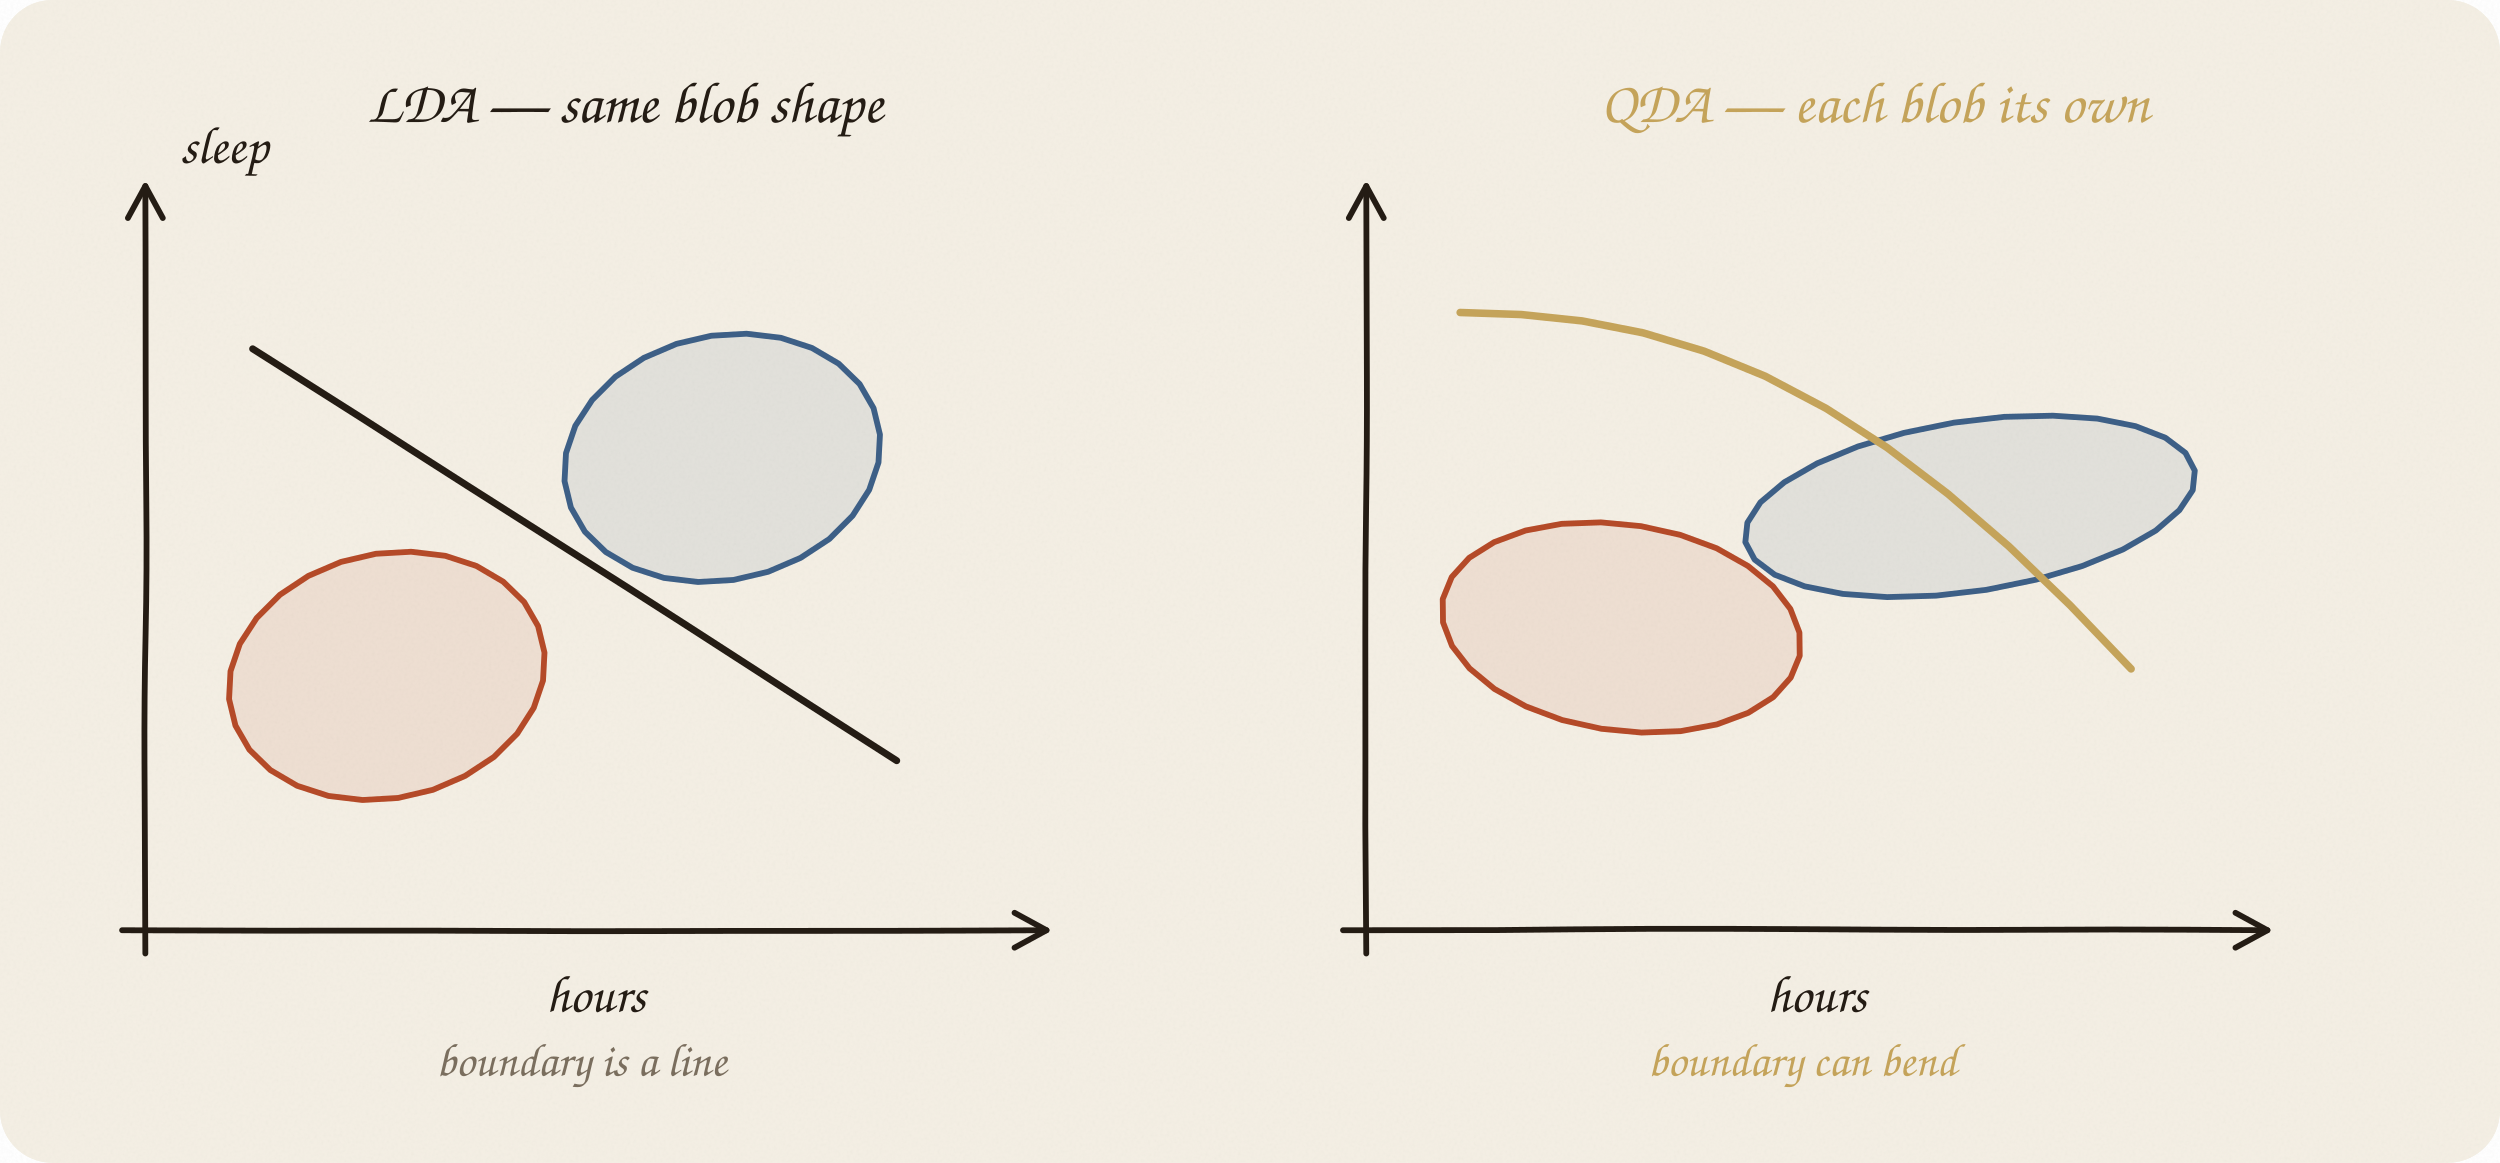
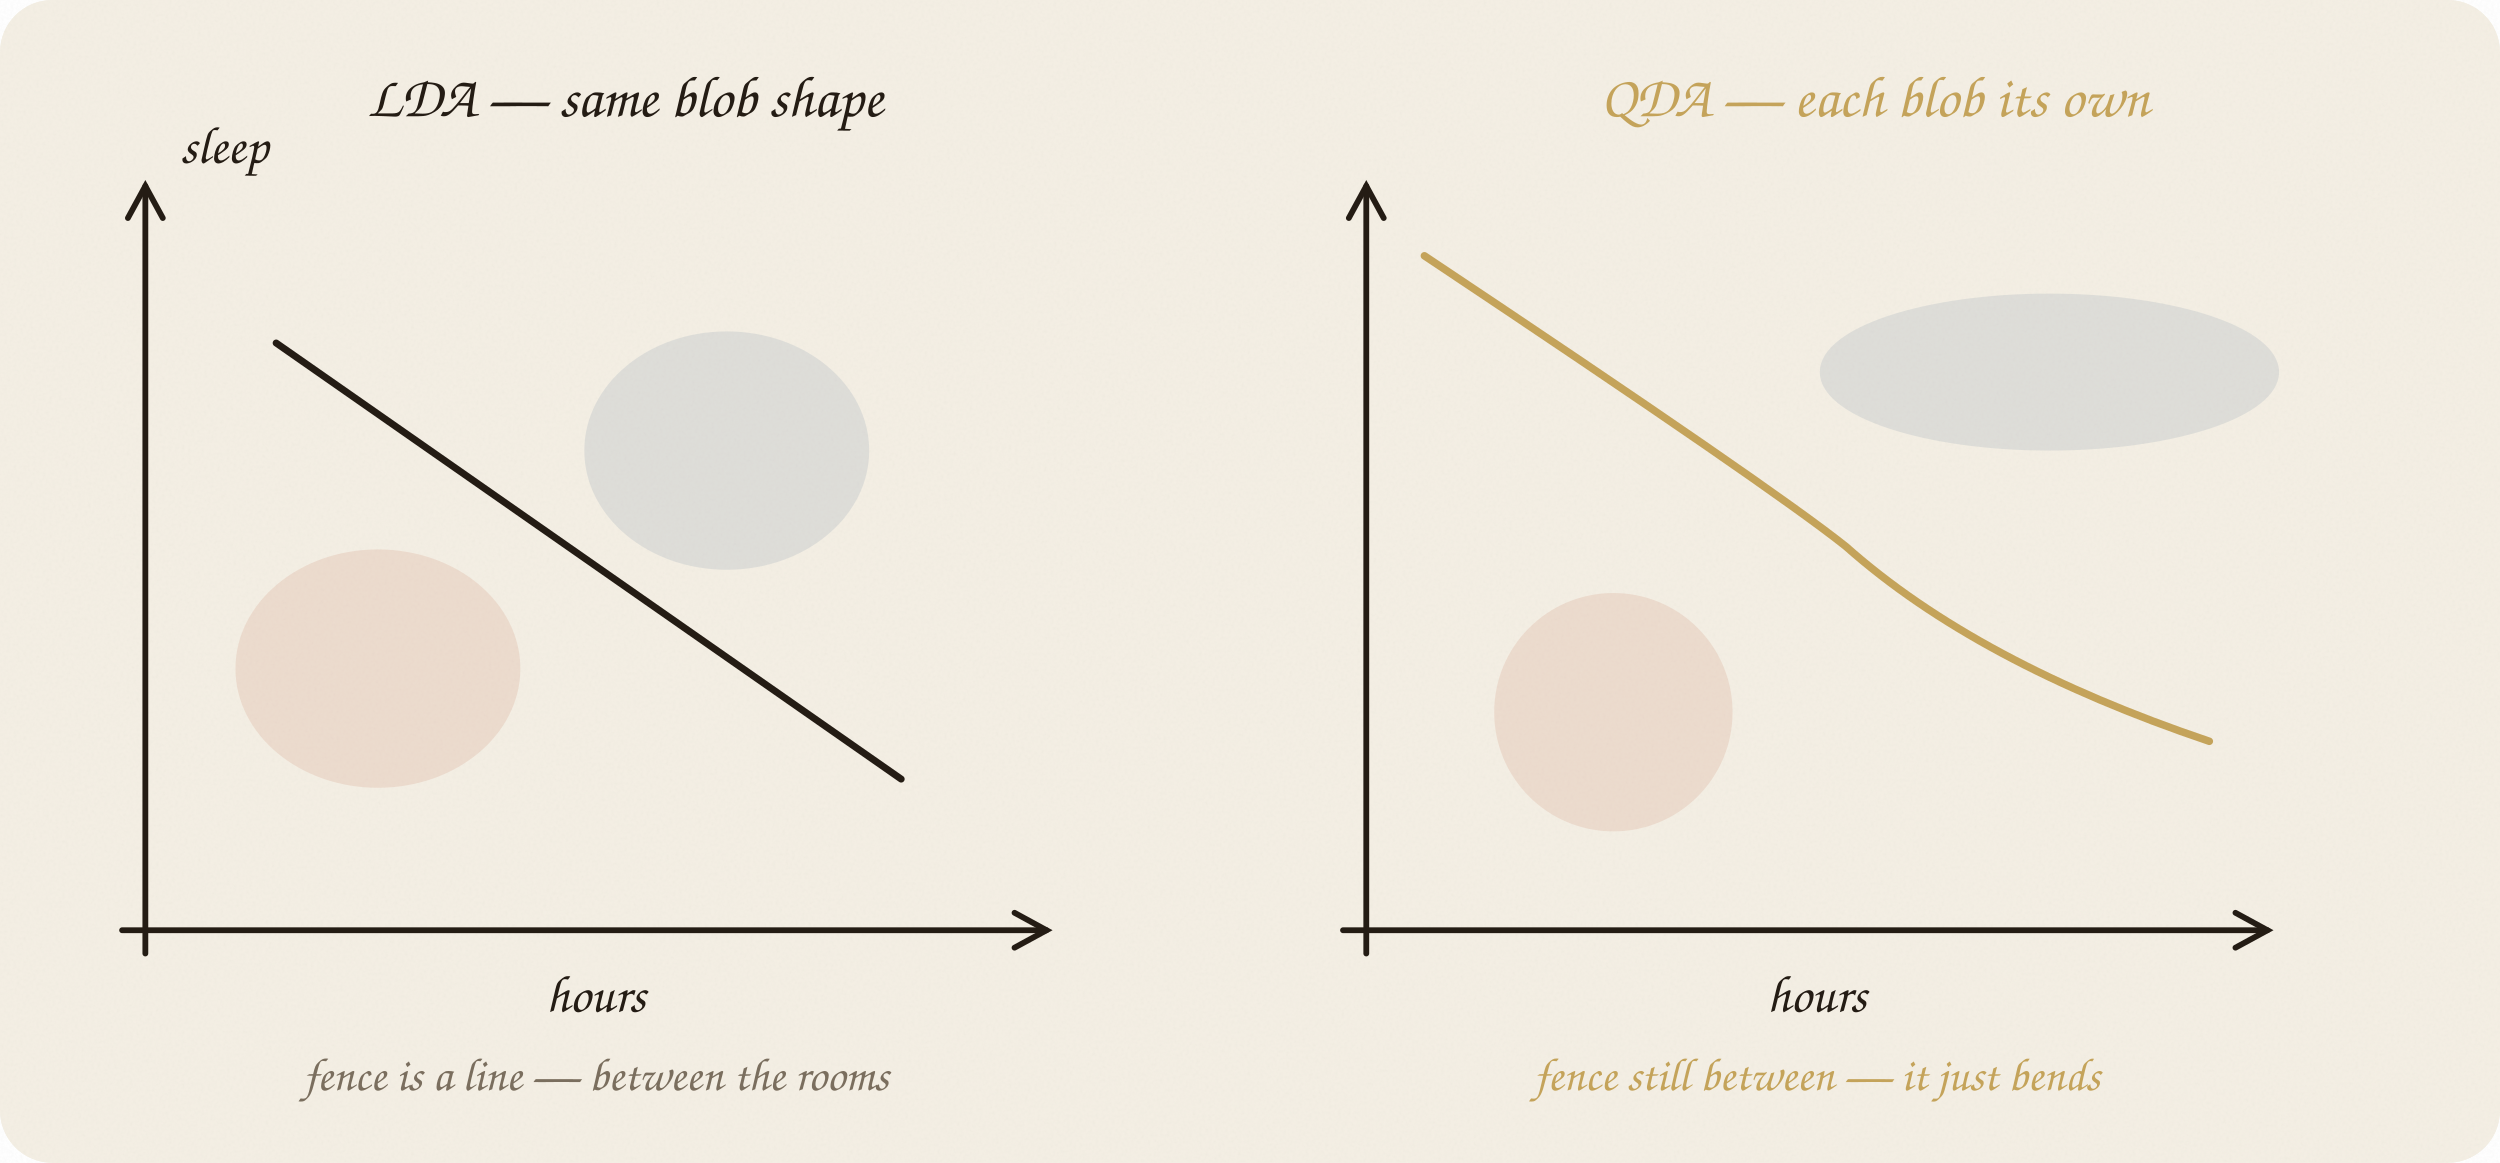
- <svg xmlns="http://www.w3.org/2000/svg" viewBox="0 0 860 400" width="860" height="400" role="img" aria-label="LDA line vs QDA curve">
+ <svg xmlns="http://www.w3.org/2000/svg" viewBox="0 0 860 400" width="860" height="400" role="img" aria-label="LDA: same oval, line between. QDA: different ovals, curve between.">
  <defs>
    <filter id="grain" x="0" y="0" width="100%" height="100%">
      <feTurbulence type="fractalNoise" baseFrequency="0.9" numOctaves="2" stitchTiles="stitch" result="n" />
      <feColorMatrix type="saturate" values="0" />
      <feComponentTransfer>
        <feFuncA type="linear" slope="0.07" />
      </feComponentTransfer>
      <feBlend in="SourceGraphic" mode="multiply" />
    </filter>
  </defs>
  <rect width="860" height="400" rx="18" ry="18" fill="#f4efe4" />
  <rect width="860" height="400" rx="18" ry="18" fill="#f4efe4" filter="url(#grain)" opacity="0.9" />
-   <text x="215.0" y="42.0" font-family="Bradley Hand, Apple Chancery, Segoe Script, Comic Sans MS, cursive" font-size="20" fill="#241c14" text-anchor="middle">LDA  —  same blob shape</text>
-   <text x="645.0" y="42.0" font-family="Bradley Hand, Apple Chancery, Segoe Script, Comic Sans MS, cursive" font-size="20" fill="#c4a35a" text-anchor="middle">QDA  —  each blob its own</text>
-   <path d="M 50.00,328.00 L 49.81,284.00 Q 49.81,284.00 49.70,262.00 Q 49.60,240.00 50.09,218.00 Q 50.58,196.00 50.34,174.00 Q 50.09,152.00 50.11,130.00 Q 50.13,108.00 50.07,86.00 L 50.00,64.00" fill="none" stroke="#241c14" stroke-width="2.0" stroke-linecap="round" stroke-linejoin="round" opacity="1" />
-   <path d="M 42.00,320.00 L 95.00,320.16 Q 95.00,320.16 121.50,320.13 Q 148.00,320.09 174.50,320.24 Q 201.00,320.39 227.50,320.29 Q 254.00,320.20 280.50,320.22 Q 307.00,320.24 333.50,320.12 L 360.00,320.00" fill="none" stroke="#241c14" stroke-width="2.0" stroke-linecap="round" stroke-linejoin="round" opacity="1" />
-   <path d="M 349.0,314.0 L 360.0,320.0 L 349.0,326.0" fill="none" stroke="#241c14" stroke-width="2.0" stroke-linecap="round" stroke-linejoin="round" opacity="1" />
-   <path d="M 44.0,75.0 L 50.0,64.0 L 56.0,75.0" fill="none" stroke="#241c14" stroke-width="2.0" stroke-linecap="round" stroke-linejoin="round" opacity="1" />
-   <text x="205.0" y="348.0" font-family="Bradley Hand, Apple Chancery, Segoe Script, Comic Sans MS, cursive" font-size="18" fill="#241c14" text-anchor="middle">hours</text>
-   <text x="62.0" y="56.0" font-family="Bradley Hand, Apple Chancery, Segoe Script, Comic Sans MS, cursive" font-size="18" fill="#241c14" text-anchor="start">sleep</text>
-   <path d="M 185.1,215.4 L 180.3,207.1 L 173.1,200.1 L 163.9,194.7 L 153.2,191.2 L 141.4,189.8 L 129.3,190.5 L 117.3,193.3 L 106.1,198.1 L 96.3,204.6 L 88.3,212.6 L 82.5,221.5 L 79.3,230.9 L 78.8,240.5 L 81.0,249.6 L 85.8,257.9 L 93.0,264.9 L 102.2,270.3 L 113.0,273.8 L 124.7,275.2 L 136.9,274.5 L 148.9,271.7 L 160.0,266.9 L 169.9,260.4 L 177.9,252.4 L 183.6,243.5 L 186.8,234.1 L 187.3,224.5 Z" fill="#b44a28" stroke="#b44a28" stroke-width="2.0" stroke-linecap="round" stroke-linejoin="round" opacity="0.1" />
-   <path d="M 185.1,215.4 L 180.3,207.1 L 173.1,200.1 L 163.9,194.7 L 153.2,191.2 L 141.4,189.8 L 129.3,190.5 L 117.3,193.3 L 106.1,198.1 L 96.3,204.6 L 88.3,212.6 L 82.5,221.5 L 79.3,230.9 L 78.8,240.5 L 81.0,249.6 L 85.8,257.9 L 93.0,264.9 L 102.2,270.3 L 113.0,273.8 L 124.7,275.2 L 136.9,274.5 L 148.9,271.7 L 160.0,266.9 L 169.9,260.4 L 177.9,252.4 L 183.6,243.5 L 186.8,234.1 L 187.3,224.5 Z" fill="none" stroke="#b44a28" stroke-width="2.0" stroke-linecap="round" stroke-linejoin="round" opacity="1" />
-   <path d="M 300.5,140.4 L 295.7,132.1 L 288.5,125.1 L 279.3,119.7 L 268.6,116.2 L 256.8,114.8 L 244.7,115.5 L 232.7,118.3 L 221.5,123.1 L 211.7,129.6 L 203.7,137.6 L 197.9,146.5 L 194.7,155.9 L 194.2,165.5 L 196.4,174.6 L 201.2,182.9 L 208.4,189.9 L 217.6,195.3 L 228.4,198.8 L 240.1,200.2 L 252.3,199.5 L 264.2,196.7 L 275.4,191.9 L 285.3,185.4 L 293.3,177.4 L 299.0,168.5 L 302.2,159.1 L 302.7,149.5 Z" fill="#3d5f86" stroke="#3d5f86" stroke-width="2.0" stroke-linecap="round" stroke-linejoin="round" opacity="0.1" />
-   <path d="M 300.5,140.4 L 295.7,132.1 L 288.5,125.1 L 279.3,119.7 L 268.6,116.2 L 256.8,114.8 L 244.7,115.5 L 232.7,118.3 L 221.5,123.1 L 211.7,129.6 L 203.7,137.6 L 197.9,146.5 L 194.7,155.9 L 194.2,165.5 L 196.4,174.6 L 201.2,182.9 L 208.4,189.9 L 217.6,195.3 L 228.4,198.8 L 240.1,200.2 L 252.3,199.5 L 264.2,196.7 L 275.4,191.9 L 285.3,185.4 L 293.3,177.4 L 299.0,168.5 L 302.2,159.1 L 302.7,149.5 Z" fill="none" stroke="#3d5f86" stroke-width="2.0" stroke-linecap="round" stroke-linejoin="round" opacity="1" />
-   <path d="M 86.92,120.00 L 123.93,143.48 Q 123.93,143.48 142.37,155.32 Q 160.81,167.16 179.32,178.88 Q 197.84,190.60 216.31,202.40 Q 234.78,214.19 253.17,226.11 Q 271.56,238.02 290.01,249.84 L 308.46,261.67" fill="none" stroke="#241c14" stroke-width="2.4" stroke-linecap="round" stroke-linejoin="round" opacity="1" />
-   <text x="200.0" y="370.0" font-family="Bradley Hand, Apple Chancery, Segoe Script, Comic Sans MS, cursive" font-size="16" fill="#7a6e5e" text-anchor="middle">boundary is a line</text>
-   <path d="M 470.00,328.00 L 469.67,284.00 Q 469.67,284.00 469.70,262.00 Q 469.73,240.00 469.67,218.00 Q 469.61,196.00 469.95,174.00 Q 470.29,152.00 470.21,130.00 Q 470.12,108.00 470.06,86.00 L 470.00,64.00" fill="none" stroke="#241c14" stroke-width="2.0" stroke-linecap="round" stroke-linejoin="round" opacity="1" />
-   <path d="M 462.00,320.00 L 515.00,319.95 Q 515.00,319.95 541.50,319.69 Q 568.00,319.43 594.50,319.52 Q 621.00,319.61 647.50,319.81 Q 674.00,320.01 700.50,319.84 Q 727.00,319.67 753.50,319.83 L 780.00,320.00" fill="none" stroke="#241c14" stroke-width="2.0" stroke-linecap="round" stroke-linejoin="round" opacity="1" />
-   <path d="M 769.0,314.0 L 780.0,320.0 L 769.0,326.0" fill="none" stroke="#241c14" stroke-width="2.0" stroke-linecap="round" stroke-linejoin="round" opacity="1" />
-   <path d="M 464.0,75.0 L 470.0,64.0 L 476.0,75.0" fill="none" stroke="#241c14" stroke-width="2.0" stroke-linecap="round" stroke-linejoin="round" opacity="1" />
-   <text x="625.0" y="348.0" font-family="Bradley Hand, Apple Chancery, Segoe Script, Comic Sans MS, cursive" font-size="18" fill="#241c14" text-anchor="middle">hours</text>
-   <path d="M 564.5,181.0 L 550.7,179.7 L 537.2,180.2 L 524.8,182.5 L 514.0,186.5 L 505.4,191.9 L 499.4,198.5 L 496.3,206.1 L 496.4,214.1 L 499.5,222.2 L 505.5,229.9 L 514.1,237.0 L 524.9,243.0 L 537.4,247.7 L 550.9,250.7 L 564.7,252.0 L 578.2,251.5 L 590.6,249.2 L 601.4,245.2 L 610.0,239.8 L 616.0,233.1 L 619.1,225.6 L 619.0,217.6 L 615.9,209.5 L 609.9,201.7 L 601.3,194.7 L 590.5,188.6 L 578.0,184.0 Z" fill="#b44a28" stroke="#b44a28" stroke-width="2.0" stroke-linecap="round" stroke-linejoin="round" opacity="0.1" />
-   <path d="M 564.5,181.0 L 550.7,179.7 L 537.2,180.2 L 524.8,182.5 L 514.0,186.5 L 505.4,191.9 L 499.4,198.5 L 496.3,206.1 L 496.4,214.1 L 499.5,222.2 L 505.5,229.9 L 514.1,237.0 L 524.9,243.0 L 537.4,247.7 L 550.9,250.7 L 564.7,252.0 L 578.2,251.5 L 590.6,249.2 L 601.4,245.2 L 610.0,239.8 L 616.0,233.1 L 619.1,225.6 L 619.0,217.6 L 615.9,209.5 L 609.9,201.7 L 601.3,194.7 L 590.5,188.6 L 578.0,184.0 Z" fill="none" stroke="#b44a28" stroke-width="2.0" stroke-linecap="round" stroke-linejoin="round" opacity="1" />
-   <path d="M 755.0,161.9 L 751.8,155.8 L 744.9,150.6 L 734.6,146.6 L 721.5,144.0 L 706.2,143.0 L 689.4,143.4 L 672.1,145.4 L 655.0,148.9 L 639.1,153.6 L 625.1,159.4 L 613.8,165.9 L 605.6,172.8 L 601.1,179.8 L 600.4,186.5 L 603.6,192.5 L 610.5,197.7 L 620.8,201.7 L 633.9,204.3 L 649.2,205.4 L 666.0,204.9 L 683.3,202.9 L 700.4,199.4 L 716.3,194.7 L 730.3,189.0 L 741.6,182.5 L 749.7,175.5 L 754.3,168.6 Z" fill="#3d5f86" stroke="#3d5f86" stroke-width="2.0" stroke-linecap="round" stroke-linejoin="round" opacity="0.1" />
-   <path d="M 755.0,161.9 L 751.8,155.8 L 744.9,150.6 L 734.6,146.6 L 721.5,144.0 L 706.2,143.0 L 689.4,143.4 L 672.1,145.4 L 655.0,148.9 L 639.1,153.6 L 625.1,159.4 L 613.8,165.9 L 605.6,172.8 L 601.1,179.8 L 600.4,186.5 L 603.6,192.5 L 610.5,197.7 L 620.8,201.7 L 633.9,204.3 L 649.2,205.4 L 666.0,204.9 L 683.3,202.9 L 700.4,199.4 L 716.3,194.7 L 730.3,189.0 L 741.6,182.5 L 749.7,175.5 L 754.3,168.6 Z" fill="none" stroke="#3d5f86" stroke-width="2.0" stroke-linecap="round" stroke-linejoin="round" opacity="1" />
-   <path d="M 502.3,107.5 L 523.3,108.2 L 544.3,110.4 L 565.2,114.5 L 586.2,120.8 L 607.2,129.4 L 628.2,140.5 L 649.2,154.0 L 670.1,169.9 L 691.1,188.0 L 712.1,208.2 L 733.1,230.1" fill="none" stroke="#c4a35a" stroke-width="2.6" stroke-linecap="round" stroke-linejoin="round" opacity="1" />
-   <text x="620.0" y="370.0" font-family="Bradley Hand, Apple Chancery, Segoe Script, Comic Sans MS, cursive" font-size="16" fill="#c4a35a" text-anchor="middle">boundary can bend</text>
+   <text x="215" y="40" font-family="Bradley Hand, Apple Chancery, Segoe Script, Comic Sans MS, cursive" font-size="20" fill="#241c14" text-anchor="middle">LDA  —  same blob shape</text>
+   <text x="645" y="40" font-family="Bradley Hand, Apple Chancery, Segoe Script, Comic Sans MS, cursive" font-size="20" fill="#c4a35a" text-anchor="middle">QDA  —  each blob its own</text>
+   <path d="M 50,328 L 50,64" fill="none" stroke="#241c14" stroke-width="2" stroke-linecap="round" />
+   <path d="M 42,320 L 360,320" fill="none" stroke="#241c14" stroke-width="2" stroke-linecap="round" />
+   <path d="M 349,314 L 360,320 L 349,326" fill="none" stroke="#241c14" stroke-width="2" stroke-linecap="round" />
+   <path d="M 44,75 L 50,64 L 56,75" fill="none" stroke="#241c14" stroke-width="2" stroke-linecap="round" />
+   <text x="205" y="348" font-family="Bradley Hand, Apple Chancery, Segoe Script, Comic Sans MS, cursive" font-size="18" fill="#241c14" text-anchor="middle">hours</text>
+   <text x="62" y="56" font-family="Bradley Hand, Apple Chancery, Segoe Script, Comic Sans MS, cursive" font-size="18" fill="#241c14" text-anchor="start">sleep</text>
+   <ellipse cx="130" cy="230" rx="48" ry="40" fill="#b44a28" opacity="0.12" stroke="#b44a28" stroke-width="2" />
+   <ellipse cx="250" cy="155" rx="48" ry="40" fill="#3d5f86" opacity="0.12" stroke="#3d5f86" stroke-width="2" />
+   <path d="M 95,118 L 310,268" fill="none" stroke="#241c14" stroke-width="2.4" stroke-linecap="round" />
+   <text x="205" y="375" font-family="Bradley Hand, Apple Chancery, Segoe Script, Comic Sans MS, cursive" font-size="16" fill="#7a6e5e" text-anchor="middle">fence is a line — between the rooms</text>
+   <path d="M 470,328 L 470,64" fill="none" stroke="#241c14" stroke-width="2" stroke-linecap="round" />
+   <path d="M 462,320 L 780,320" fill="none" stroke="#241c14" stroke-width="2" stroke-linecap="round" />
+   <path d="M 769,314 L 780,320 L 769,326" fill="none" stroke="#241c14" stroke-width="2" stroke-linecap="round" />
+   <path d="M 464,75 L 470,64 L 476,75" fill="none" stroke="#241c14" stroke-width="2" stroke-linecap="round" />
+   <text x="625" y="348" font-family="Bradley Hand, Apple Chancery, Segoe Script, Comic Sans MS, cursive" font-size="18" fill="#241c14" text-anchor="middle">hours</text>
+   <ellipse cx="555" cy="245" rx="40" ry="40" fill="#b44a28" opacity="0.12" stroke="#b44a28" stroke-width="2" />
+   <ellipse cx="705" cy="128" rx="78" ry="26" fill="#3d5f86" opacity="0.12" stroke="#3d5f86" stroke-width="2" />
+   <path d="M 490,88 Q 610,168 635,188 Q 680,228 760,255" fill="none" stroke="#c4a35a" stroke-width="2.6" stroke-linecap="round" />
+   <text x="625" y="375" font-family="Bradley Hand, Apple Chancery, Segoe Script, Comic Sans MS, cursive" font-size="16" fill="#c4a35a" text-anchor="middle">fence still between — it just bends</text>
</svg>
